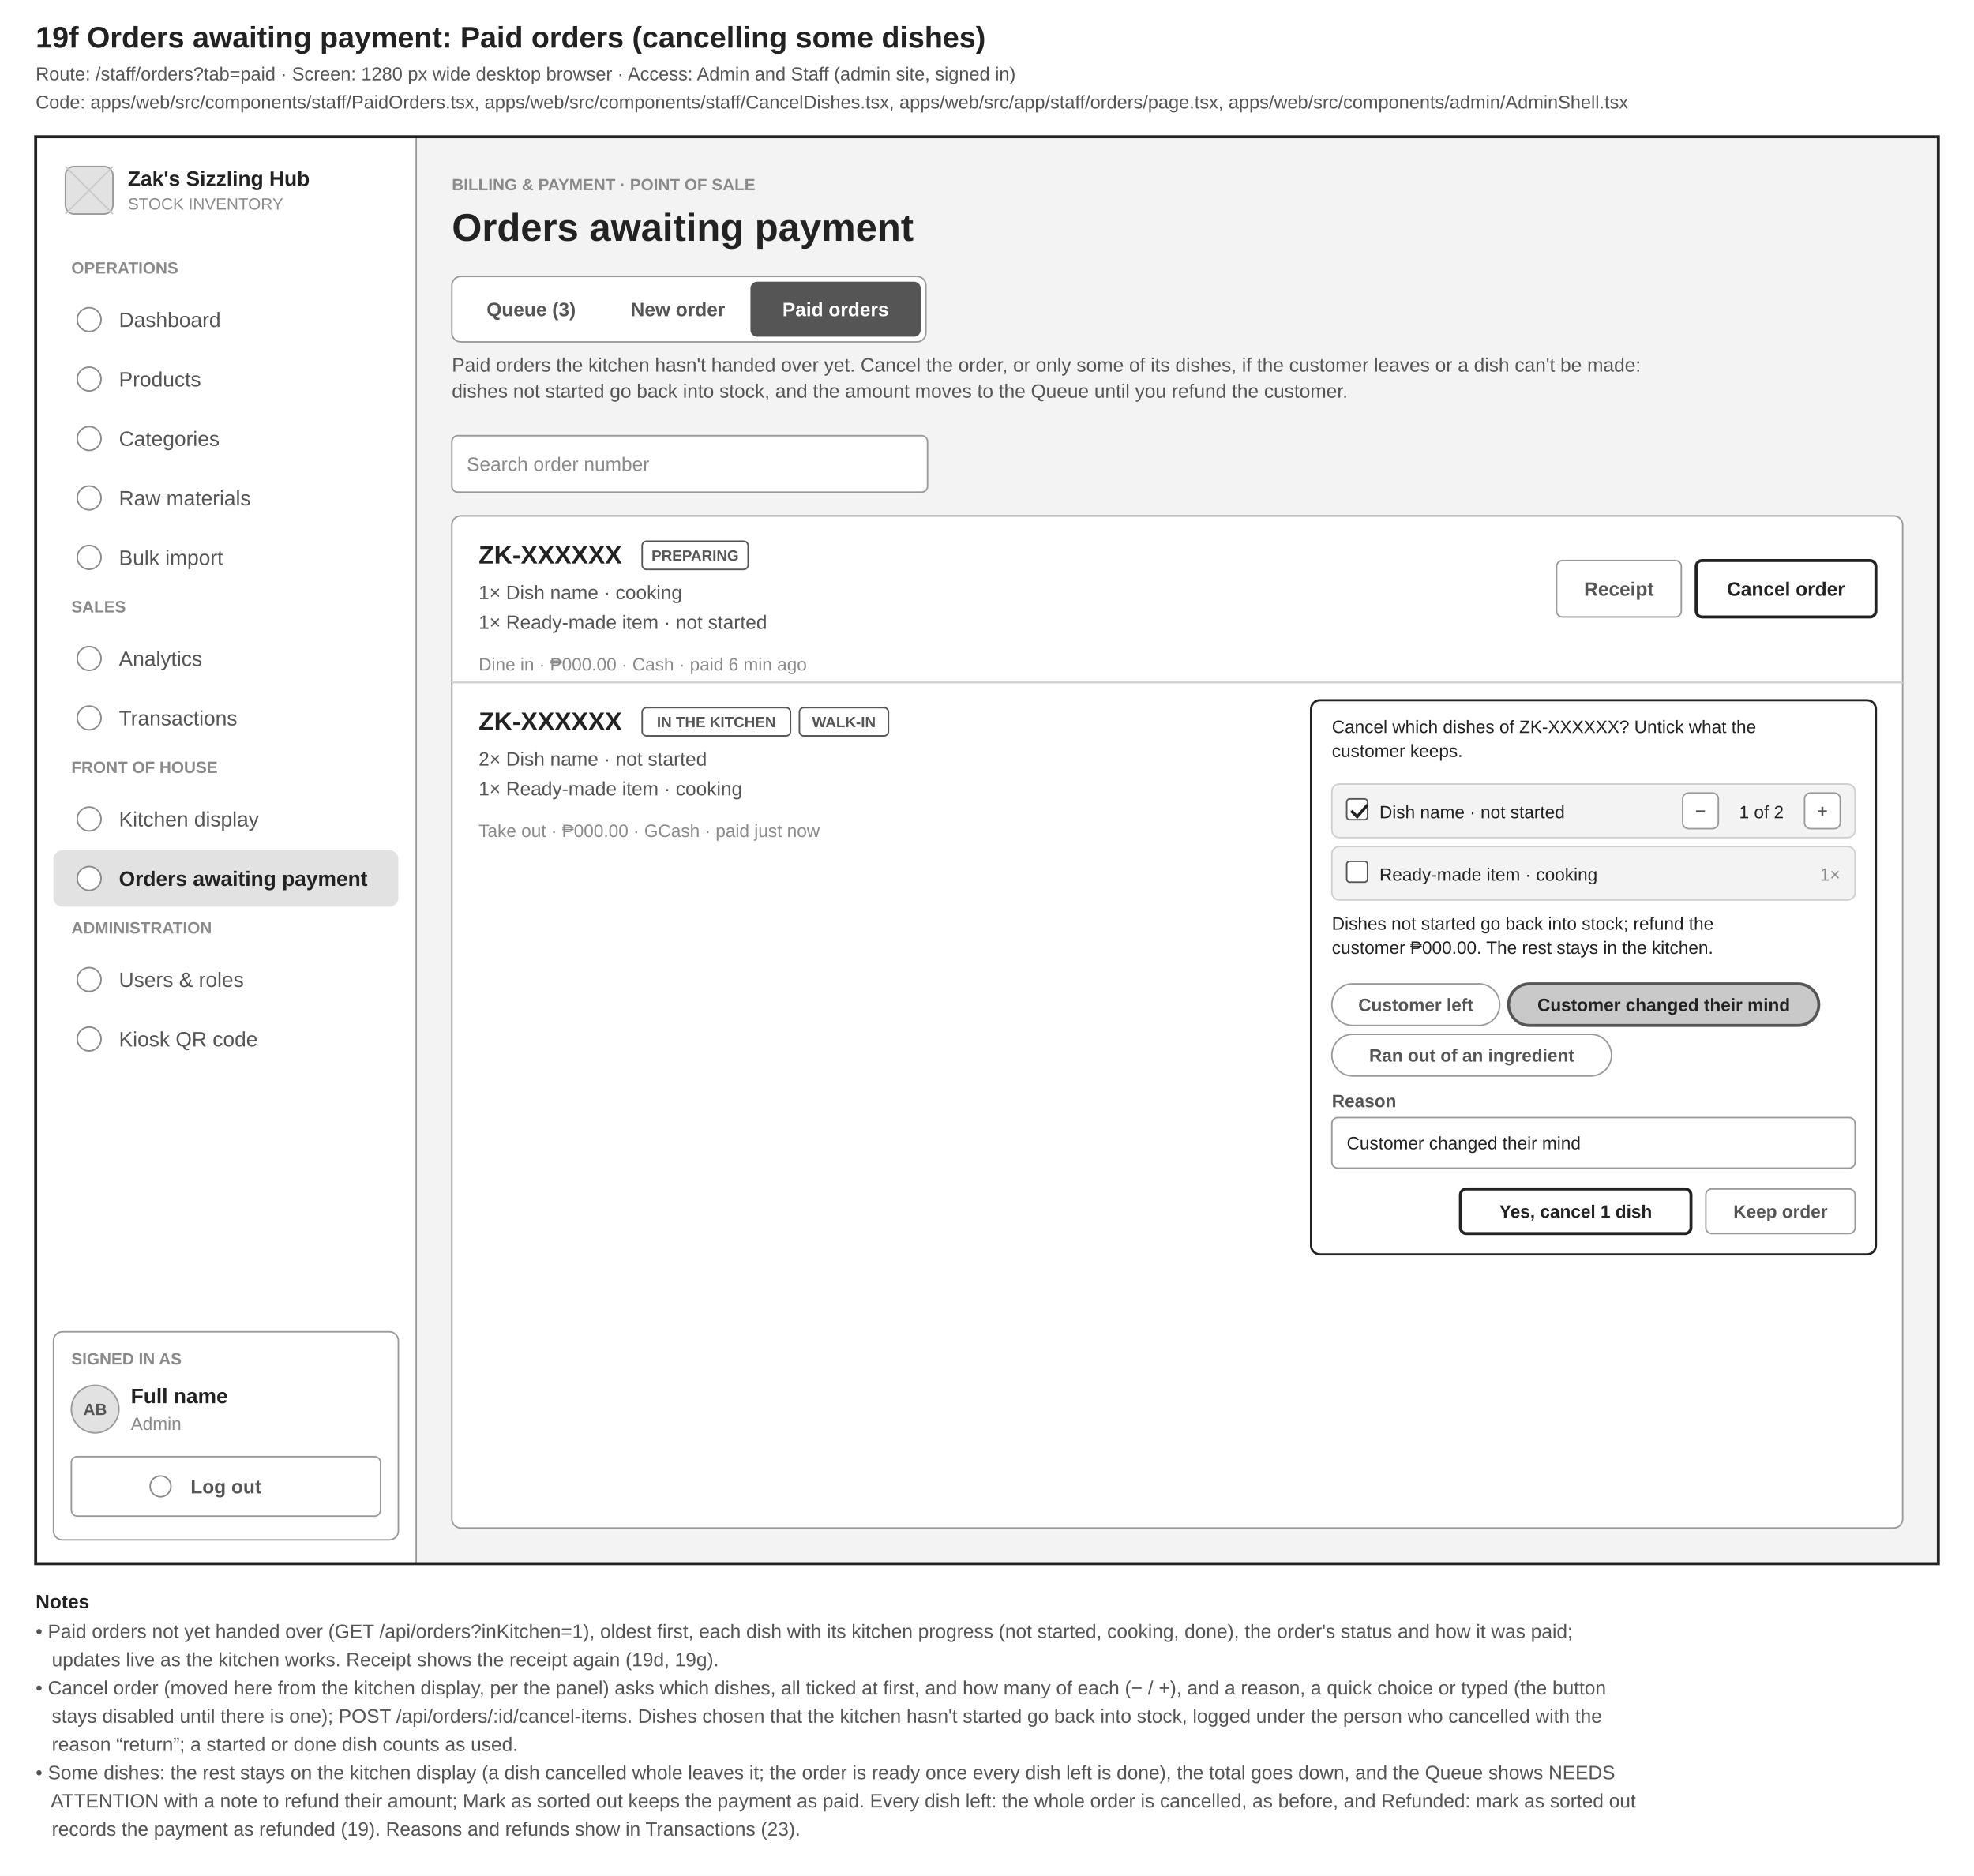
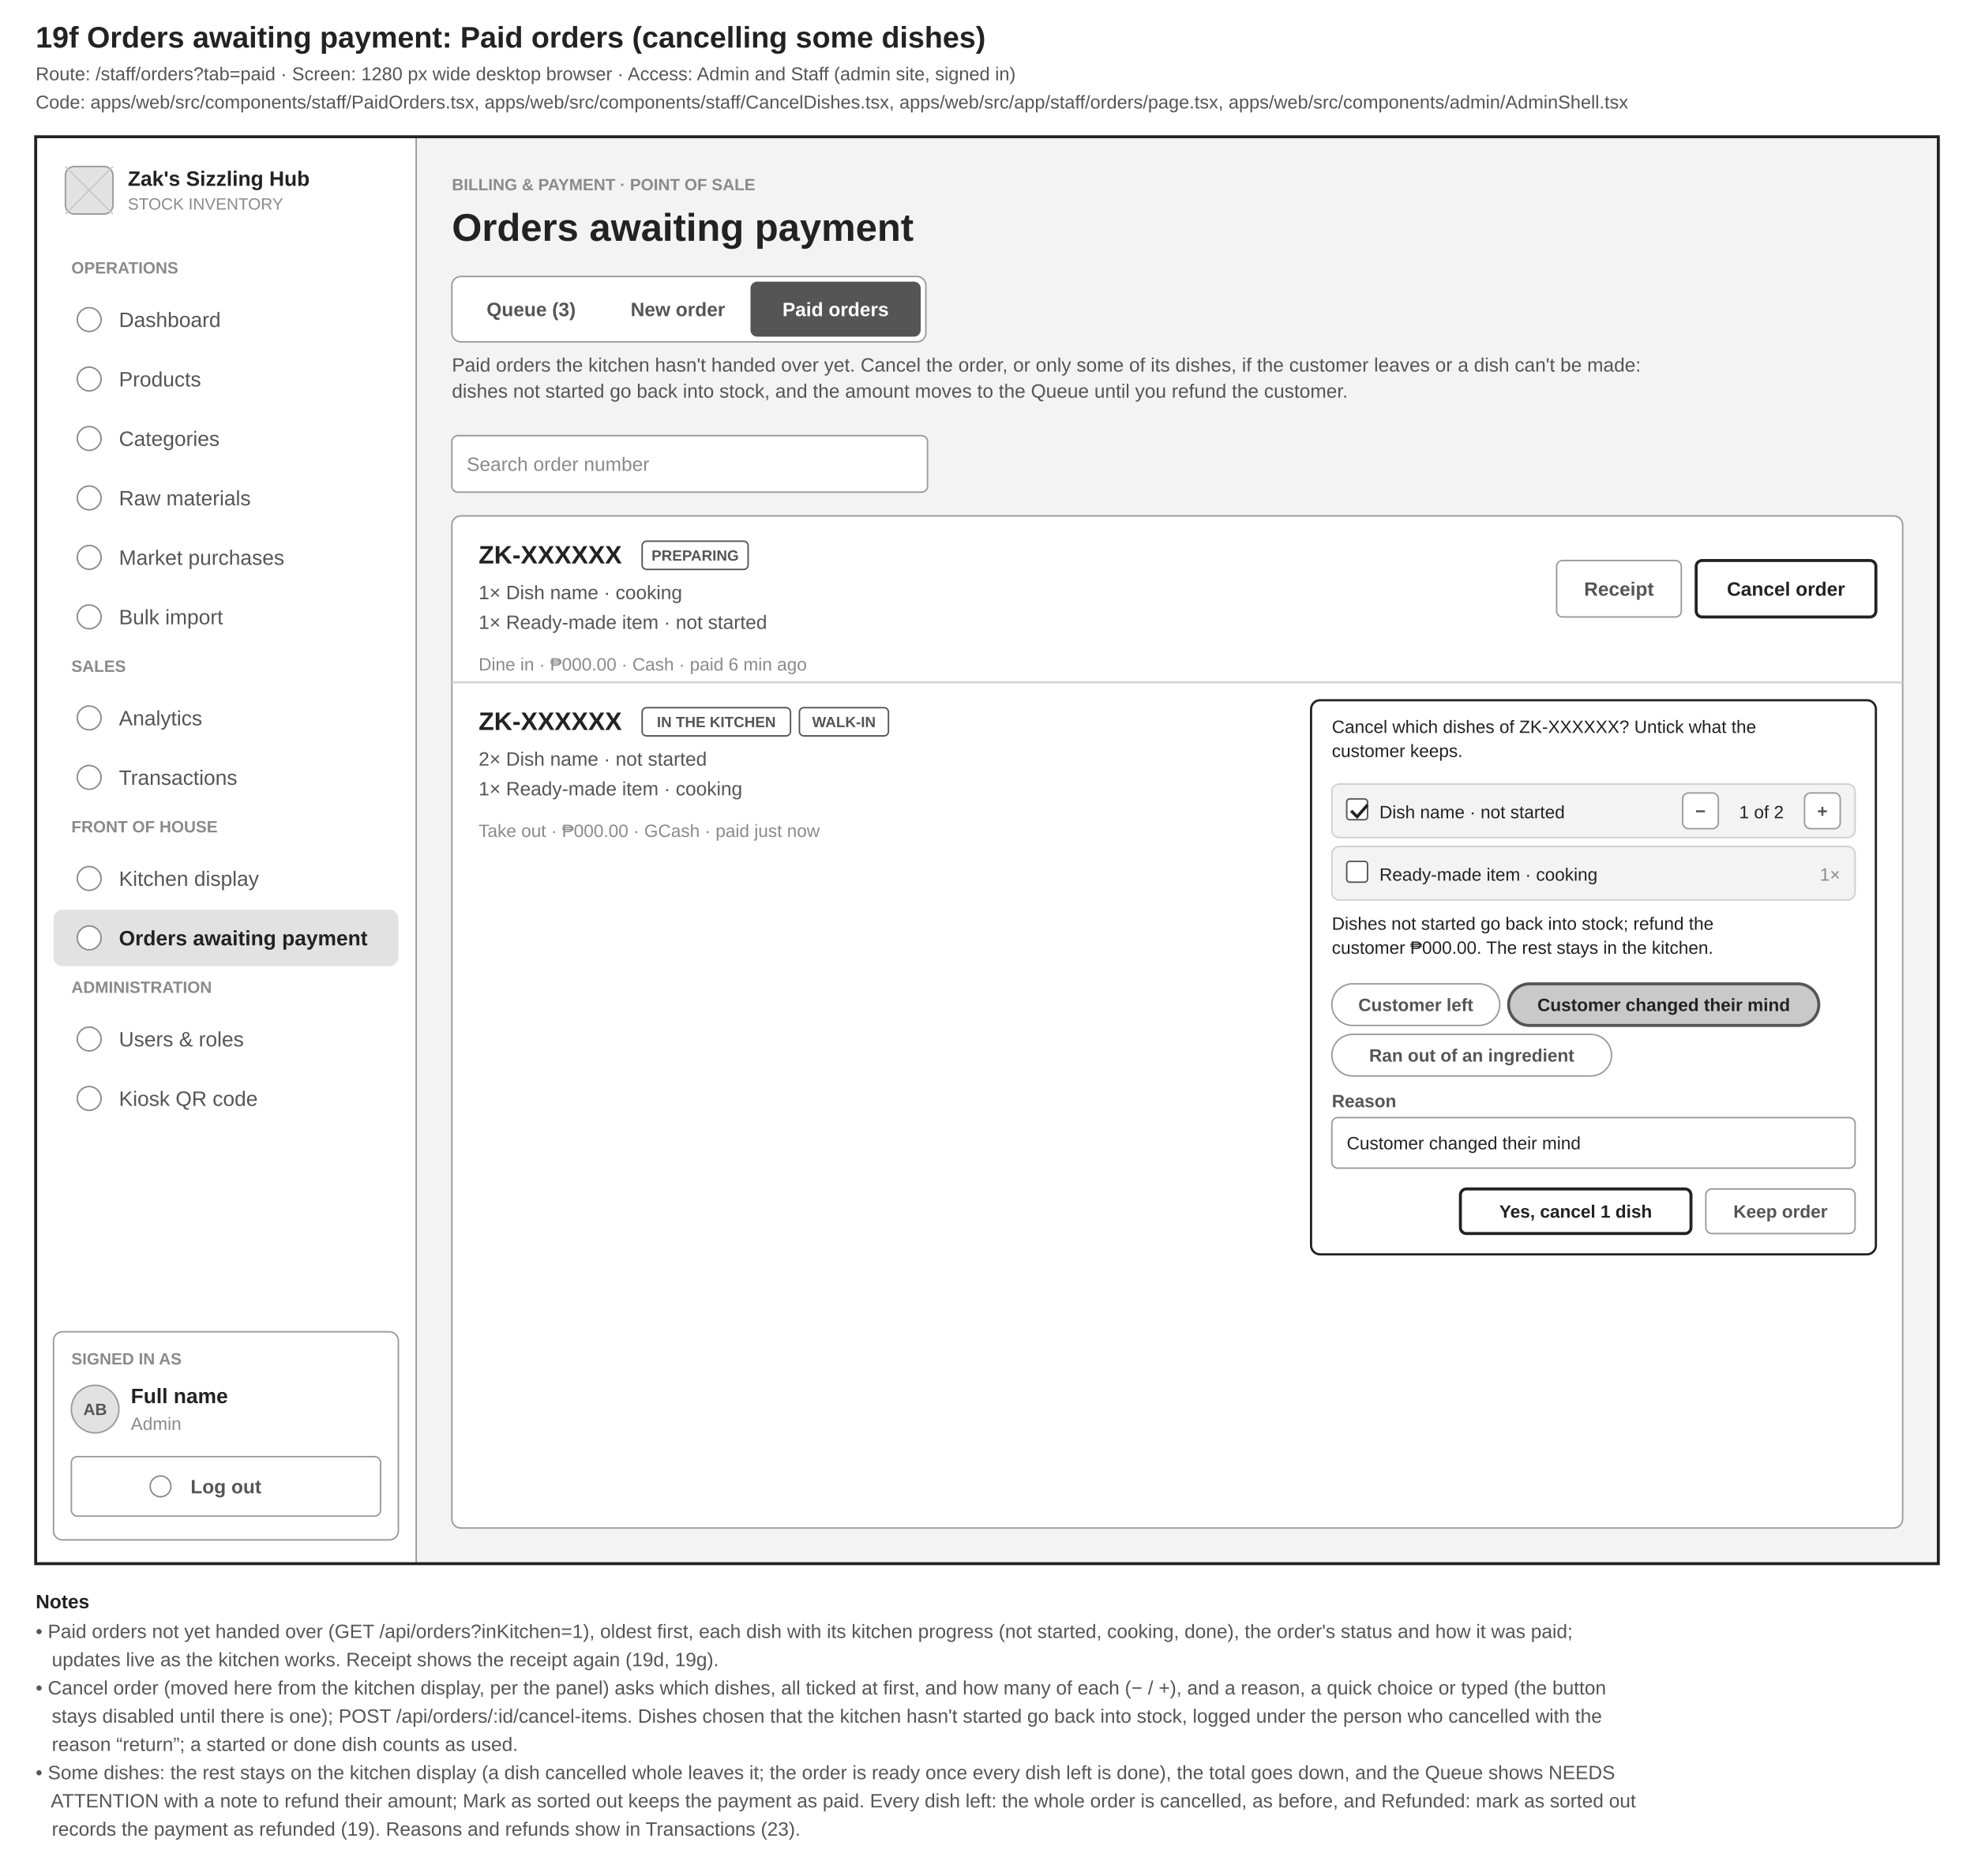
<svg xmlns="http://www.w3.org/2000/svg" width="1328" height="1262" viewBox="0 0 1328 1262">
  <rect x="0" y="0" width="1328" height="1262" fill="#ffffff" />
  <text x="24" y="32" font-family="Arial, Helvetica, sans-serif" font-size="20" font-weight="700" fill="#222222">19f  Orders awaiting payment: Paid orders (cancelling some dishes)</text>
  <text x="24" y="54" font-family="Arial, Helvetica, sans-serif" font-size="12.5" fill="#555555">Route: /staff/orders?tab=paid   ·   Screen: 1280 px wide desktop browser   ·   Access: Admin and Staff (admin site, signed in)</text>
  <text x="24" y="73" font-family="Arial, Helvetica, sans-serif" font-size="12.5" fill="#555555">Code: apps/web/src/components/staff/PaidOrders.tsx, apps/web/src/components/staff/CancelDishes.tsx, apps/web/src/app/staff/orders/page.tsx, apps/web/src/components/admin/AdminShell.tsx</text>
  <text x="24" y="1082" font-family="Arial, Helvetica, sans-serif" font-size="13" font-weight="700" fill="#222222">Notes</text>
  <text x="24" y="1102" font-family="Arial, Helvetica, sans-serif" font-size="13" fill="#555555" xml:space="preserve">• Paid orders not yet handed over (GET /api/orders?inKitchen=1), oldest first, each dish with its kitchen progress (not started, cooking, done), the order's status and how it was paid;</text>
  <text x="24" y="1121" font-family="Arial, Helvetica, sans-serif" font-size="13" fill="#555555" xml:space="preserve">   updates live as the kitchen works. Receipt shows the receipt again (19d, 19g).</text>
  <text x="24" y="1140" font-family="Arial, Helvetica, sans-serif" font-size="13" fill="#555555" xml:space="preserve">• Cancel order (moved here from the kitchen display, per the panel) asks which dishes, all ticked at first, and how many of each (− / +), and a reason, a quick choice or typed (the button</text>
  <text x="24" y="1159" font-family="Arial, Helvetica, sans-serif" font-size="13" fill="#555555" xml:space="preserve">   stays disabled until there is one); POST /api/orders/:id/cancel-items. Dishes chosen that the kitchen hasn't started go back into stock, logged under the person who cancelled with the</text>
  <text x="24" y="1178" font-family="Arial, Helvetica, sans-serif" font-size="13" fill="#555555" xml:space="preserve">   reason “return”; a started or done dish counts as used.</text>
  <text x="24" y="1197" font-family="Arial, Helvetica, sans-serif" font-size="13" fill="#555555" xml:space="preserve">• Some dishes: the rest stays on the kitchen display (a dish cancelled whole leaves it; the order is ready once every dish left is done), the total goes down, and the Queue shows NEEDS</text>
  <text x="24" y="1216" font-family="Arial, Helvetica, sans-serif" font-size="13" fill="#555555" xml:space="preserve">   ATTENTION with a note to refund their amount; Mark as sorted out keeps the payment as paid. Every dish left: the whole order is cancelled, as before, and Refunded: mark as sorted out</text>
  <text x="24" y="1235" font-family="Arial, Helvetica, sans-serif" font-size="13" fill="#555555" xml:space="preserve">   records the payment as refunded (19). Reasons and refunds show in Transactions (23).</text>
  <g transform="translate(24,92)">
    <clipPath id="frame">
      <rect x="0" y="0" width="1280" height="960" />
    </clipPath>
    <g clip-path="url(#frame)">
      <rect x="0" y="0" width="1280" height="960" fill="#ffffff" />
      <rect x="0" y="0" width="1280" height="960" rx="0" fill="#f3f3f3" stroke="none" />
      <rect x="0" y="0" width="256" height="960" rx="0" fill="#ffffff" stroke="none" />
      <line x1="256" y1="0" x2="256" y2="960" stroke="#9a9a9a" stroke-width="1" />
      <rect x="20" y="20" width="32" height="32" rx="6" fill="#e2e2e2" stroke="#9a9a9a" stroke-width="1" />
      <line x1="20" y1="20" x2="52" y2="52" stroke="#c9c9c9" stroke-width="1" />
      <line x1="52" y1="20" x2="20" y2="52" stroke="#c9c9c9" stroke-width="1" />
      <text x="62" y="33" font-family="Arial, Helvetica, sans-serif" font-size="14" font-weight="700" text-anchor="start" fill="#222222">Zak's Sizzling Hub</text>
      <text x="62" y="49" font-family="Arial, Helvetica, sans-serif" font-size="11" font-weight="400" text-anchor="start" fill="#8a8a8a">STOCK INVENTORY</text>
      <text x="24" y="92" font-family="Arial, Helvetica, sans-serif" font-size="11" font-weight="700" text-anchor="start" fill="#8a8a8a">OPERATIONS</text>
      <circle cx="36" cy="123" r="8" fill="#ffffff" stroke="#8a8a8a" stroke-width="1" />
      <text x="56" y="128" font-family="Arial, Helvetica, sans-serif" font-size="14" font-weight="400" text-anchor="start" fill="#555555">Dashboard</text>
      <circle cx="36" cy="163" r="8" fill="#ffffff" stroke="#8a8a8a" stroke-width="1" />
      <text x="56" y="168" font-family="Arial, Helvetica, sans-serif" font-size="14" font-weight="400" text-anchor="start" fill="#555555">Products</text>
      <circle cx="36" cy="203" r="8" fill="#ffffff" stroke="#8a8a8a" stroke-width="1" />
      <text x="56" y="208" font-family="Arial, Helvetica, sans-serif" font-size="14" font-weight="400" text-anchor="start" fill="#555555">Categories</text>
      <circle cx="36" cy="243" r="8" fill="#ffffff" stroke="#8a8a8a" stroke-width="1" />
      <text x="56" y="248" font-family="Arial, Helvetica, sans-serif" font-size="14" font-weight="400" text-anchor="start" fill="#555555">Raw materials</text>
      <circle cx="36" cy="283" r="8" fill="#ffffff" stroke="#8a8a8a" stroke-width="1" />
-       <text x="56" y="288" font-family="Arial, Helvetica, sans-serif" font-size="14" font-weight="400" text-anchor="start" fill="#555555">Bulk import</text>
-       <text x="24" y="320" font-family="Arial, Helvetica, sans-serif" font-size="11" font-weight="700" text-anchor="start" fill="#8a8a8a">SALES</text>
-       <circle cx="36" cy="351" r="8" fill="#ffffff" stroke="#8a8a8a" stroke-width="1" />
-       <text x="56" y="356" font-family="Arial, Helvetica, sans-serif" font-size="14" font-weight="400" text-anchor="start" fill="#555555">Analytics</text>
+       <text x="56" y="288" font-family="Arial, Helvetica, sans-serif" font-size="14" font-weight="400" text-anchor="start" fill="#555555">Market purchases</text>
+       <circle cx="36" cy="323" r="8" fill="#ffffff" stroke="#8a8a8a" stroke-width="1" />
+       <text x="56" y="328" font-family="Arial, Helvetica, sans-serif" font-size="14" font-weight="400" text-anchor="start" fill="#555555">Bulk import</text>
+       <text x="24" y="360" font-family="Arial, Helvetica, sans-serif" font-size="11" font-weight="700" text-anchor="start" fill="#8a8a8a">SALES</text>
      <circle cx="36" cy="391" r="8" fill="#ffffff" stroke="#8a8a8a" stroke-width="1" />
-       <text x="56" y="396" font-family="Arial, Helvetica, sans-serif" font-size="14" font-weight="400" text-anchor="start" fill="#555555">Transactions</text>
-       <text x="24" y="428" font-family="Arial, Helvetica, sans-serif" font-size="11" font-weight="700" text-anchor="start" fill="#8a8a8a">FRONT OF HOUSE</text>
-       <circle cx="36" cy="459" r="8" fill="#ffffff" stroke="#8a8a8a" stroke-width="1" />
-       <text x="56" y="464" font-family="Arial, Helvetica, sans-serif" font-size="14" font-weight="400" text-anchor="start" fill="#555555">Kitchen display</text>
-       <rect x="12" y="480" width="232" height="38" rx="6" fill="#e2e2e2" stroke="none" />
+       <text x="56" y="396" font-family="Arial, Helvetica, sans-serif" font-size="14" font-weight="400" text-anchor="start" fill="#555555">Analytics</text>
+       <circle cx="36" cy="431" r="8" fill="#ffffff" stroke="#8a8a8a" stroke-width="1" />
+       <text x="56" y="436" font-family="Arial, Helvetica, sans-serif" font-size="14" font-weight="400" text-anchor="start" fill="#555555">Transactions</text>
+       <text x="24" y="468" font-family="Arial, Helvetica, sans-serif" font-size="11" font-weight="700" text-anchor="start" fill="#8a8a8a">FRONT OF HOUSE</text>
      <circle cx="36" cy="499" r="8" fill="#ffffff" stroke="#8a8a8a" stroke-width="1" />
-       <text x="56" y="504" font-family="Arial, Helvetica, sans-serif" font-size="14" font-weight="700" text-anchor="start" fill="#222222">Orders awaiting payment</text>
-       <text x="24" y="536" font-family="Arial, Helvetica, sans-serif" font-size="11" font-weight="700" text-anchor="start" fill="#8a8a8a">ADMINISTRATION</text>
-       <circle cx="36" cy="567" r="8" fill="#ffffff" stroke="#8a8a8a" stroke-width="1" />
-       <text x="56" y="572" font-family="Arial, Helvetica, sans-serif" font-size="14" font-weight="400" text-anchor="start" fill="#555555">Users &amp; roles</text>
+       <text x="56" y="504" font-family="Arial, Helvetica, sans-serif" font-size="14" font-weight="400" text-anchor="start" fill="#555555">Kitchen display</text>
+       <rect x="12" y="520" width="232" height="38" rx="6" fill="#e2e2e2" stroke="none" />
+       <circle cx="36" cy="539" r="8" fill="#ffffff" stroke="#8a8a8a" stroke-width="1" />
+       <text x="56" y="544" font-family="Arial, Helvetica, sans-serif" font-size="14" font-weight="700" text-anchor="start" fill="#222222">Orders awaiting payment</text>
+       <text x="24" y="576" font-family="Arial, Helvetica, sans-serif" font-size="11" font-weight="700" text-anchor="start" fill="#8a8a8a">ADMINISTRATION</text>
      <circle cx="36" cy="607" r="8" fill="#ffffff" stroke="#8a8a8a" stroke-width="1" />
-       <text x="56" y="612" font-family="Arial, Helvetica, sans-serif" font-size="14" font-weight="400" text-anchor="start" fill="#555555">Kiosk QR code</text>
+       <text x="56" y="612" font-family="Arial, Helvetica, sans-serif" font-size="14" font-weight="400" text-anchor="start" fill="#555555">Users &amp; roles</text>
+       <circle cx="36" cy="647" r="8" fill="#ffffff" stroke="#8a8a8a" stroke-width="1" />
+       <text x="56" y="652" font-family="Arial, Helvetica, sans-serif" font-size="14" font-weight="400" text-anchor="start" fill="#555555">Kiosk QR code</text>
      <rect x="12" y="804" width="232" height="140" rx="6" fill="#ffffff" stroke="#9a9a9a" stroke-width="1" />
      <text x="24" y="826" font-family="Arial, Helvetica, sans-serif" font-size="11" font-weight="700" text-anchor="start" fill="#8a8a8a">SIGNED IN AS</text>
      <circle cx="40" cy="856" r="16" fill="#e2e2e2" stroke="#9a9a9a" stroke-width="1" />
      <text x="40" y="860" font-family="Arial, Helvetica, sans-serif" font-size="11" font-weight="700" text-anchor="middle" fill="#555555">AB</text>
      <text x="64" y="852" font-family="Arial, Helvetica, sans-serif" font-size="14" font-weight="700" text-anchor="start" fill="#222222">Full name</text>
      <text x="64" y="870" font-family="Arial, Helvetica, sans-serif" font-size="12" font-weight="400" text-anchor="start" fill="#8a8a8a">Admin</text>
      <rect x="24" y="888" width="208" height="40" rx="4" fill="#ffffff" stroke="#9a9a9a" stroke-width="1" />
      <text x="128.0" y="912.68" font-family="Arial, Helvetica, sans-serif" font-size="13" font-weight="700" text-anchor="middle" fill="#555555">Log out</text>
      <circle cx="84" cy="908" r="7" fill="#ffffff" stroke="#8a8a8a" stroke-width="1" />
      <text x="280" y="36" font-family="Arial, Helvetica, sans-serif" font-size="11" font-weight="700" text-anchor="start" fill="#8a8a8a">BILLING &amp; PAYMENT · POINT OF SALE</text>
      <text x="280" y="70" font-family="Arial, Helvetica, sans-serif" font-size="26" font-weight="700" text-anchor="start" fill="#222222">Orders awaiting payment</text>
      <rect x="280" y="94" width="318.89" height="44" rx="6" fill="#ffffff" stroke="#9a9a9a" stroke-width="1" />
      <text x="333.345" y="120.68" font-family="Arial, Helvetica, sans-serif" font-size="13" font-weight="700" text-anchor="middle" fill="#555555">Queue (3)</text>
      <text x="432.035" y="120.68" font-family="Arial, Helvetica, sans-serif" font-size="13" font-weight="700" text-anchor="middle" fill="#555555">New order</text>
      <rect x="481.38" y="98" width="113.51" height="36" rx="4" fill="#555555" stroke="#555555" stroke-width="1" />
      <text x="538.135" y="120.68" font-family="Arial, Helvetica, sans-serif" font-size="13" font-weight="700" text-anchor="middle" fill="#ffffff">Paid orders</text>
      <text x="280" y="158" font-family="Arial, Helvetica, sans-serif" font-size="13" font-weight="400" text-anchor="start" fill="#555555">Paid orders the kitchen hasn't handed over yet. Cancel the order, or only some of its dishes, if the customer leaves or a dish can't be made:</text>
      <text x="280" y="175.55" font-family="Arial, Helvetica, sans-serif" font-size="13" font-weight="400" text-anchor="start" fill="#555555">dishes not started go back into stock, and the amount moves to the Queue until you refund the customer.</text>
      <rect x="280" y="201.1" width="320" height="38" rx="4" fill="#ffffff" stroke="#9a9a9a" stroke-width="1" />
      <text x="290" y="224.78" font-family="Arial, Helvetica, sans-serif" font-size="13" font-weight="400" text-anchor="start" fill="#8a8a8a">Search order number</text>
      <rect x="280" y="255.1" width="976" height="680.9" rx="6" fill="#ffffff" stroke="#9a9a9a" stroke-width="1" />
      <text x="298" y="287.1" font-family="Arial, Helvetica, sans-serif" font-size="17" font-weight="700" text-anchor="start" fill="#222222">ZK-XXXXXX</text>
      <rect x="408" y="272.1" width="71.3" height="19" rx="3" fill="#ffffff" stroke="#555555" stroke-width="1" />
      <text x="443.65" y="285.2" font-family="Arial, Helvetica, sans-serif" font-size="10" font-weight="700" text-anchor="middle" fill="#555555">PREPARING</text>
      <text x="298" y="311.1" font-family="Arial, Helvetica, sans-serif" font-size="13" font-weight="400" text-anchor="start" fill="#555555">1× Dish name · cooking</text>
      <text x="298" y="331.1" font-family="Arial, Helvetica, sans-serif" font-size="13" font-weight="400" text-anchor="start" fill="#555555">1× Ready-made item · not started</text>
      <text x="298" y="359.1" font-family="Arial, Helvetica, sans-serif" font-size="12" font-weight="400" text-anchor="start" fill="#8a8a8a">Dine in · ₱000.00 · Cash · paid 6 min ago</text>
      <rect x="1117.08" y="285.1" width="120.92" height="38" rx="4" fill="#ffffff" stroke="#222222" stroke-width="2" />
      <text x="1177.54" y="308.78" font-family="Arial, Helvetica, sans-serif" font-size="13" font-weight="700" text-anchor="middle" fill="#222222">Cancel order</text>
      <rect x="1023.21" y="285.1" width="83.87" height="38" rx="4" fill="#ffffff" stroke="#9a9a9a" stroke-width="1" />
      <text x="1065.145" y="308.78" font-family="Arial, Helvetica, sans-serif" font-size="13" font-weight="700" text-anchor="middle" fill="#555555">Receipt</text>
      <line x1="280" y1="367.1" x2="1256" y2="367.1" stroke="#cfcfcf" stroke-width="1" />
      <text x="298" y="399.1" font-family="Arial, Helvetica, sans-serif" font-size="17" font-weight="700" text-anchor="start" fill="#222222">ZK-XXXXXX</text>
      <rect x="408" y="384.1" width="99.8" height="19" rx="3" fill="#ffffff" stroke="#555555" stroke-width="1" />
      <text x="457.9" y="397.2" font-family="Arial, Helvetica, sans-serif" font-size="10" font-weight="700" text-anchor="middle" fill="#555555">IN THE KITCHEN</text>
      <rect x="513.8" y="384.1" width="59.9" height="19" rx="3" fill="#ffffff" stroke="#555555" stroke-width="1" />
      <text x="543.75" y="397.2" font-family="Arial, Helvetica, sans-serif" font-size="10" font-weight="700" text-anchor="middle" fill="#555555">WALK-IN</text>
      <text x="298" y="423.1" font-family="Arial, Helvetica, sans-serif" font-size="13" font-weight="400" text-anchor="start" fill="#555555">2× Dish name · not started</text>
      <text x="298" y="443.1" font-family="Arial, Helvetica, sans-serif" font-size="13" font-weight="400" text-anchor="start" fill="#555555">1× Ready-made item · cooking</text>
      <text x="298" y="471.1" font-family="Arial, Helvetica, sans-serif" font-size="12" font-weight="400" text-anchor="start" fill="#8a8a8a">Take out · ₱000.00 · GCash · paid just now</text>
      <text x="872" y="401.1" font-family="Arial, Helvetica, sans-serif" font-size="12" font-weight="400" text-anchor="start" fill="#222222">Cancel which dishes of ZK-XXXXXX? Untick what the</text>
      <text x="872" y="417.3" font-family="Arial, Helvetica, sans-serif" font-size="12" font-weight="400" text-anchor="start" fill="#222222">customer keeps.</text>
      <rect x="872" y="435.5" width="352" height="36" rx="5" fill="#f3f3f3" stroke="#cfcfcf" stroke-width="1" />
      <rect x="882" y="445.5" width="14" height="14" rx="2" fill="#ffffff" stroke="#555555" stroke-width="1" />
      <path d="M885 453.5 l4 4 l7 -8" fill="none" stroke="#222222" stroke-width="2" />
      <text x="904" y="458.5" font-family="Arial, Helvetica, sans-serif" font-size="12" font-weight="400" text-anchor="start" fill="#222222">Dish name · not started</text>
      <rect x="1108" y="441.5" width="24" height="24" rx="4" fill="#ffffff" stroke="#9a9a9a" stroke-width="1" />
      <text x="1120.0" y="457.82" font-family="Arial, Helvetica, sans-serif" font-size="12" font-weight="700" text-anchor="middle" fill="#555555">−</text>
      <text x="1161" y="458.5" font-family="Arial, Helvetica, sans-serif" font-size="12" font-weight="400" text-anchor="middle" fill="#222222">1 of 2</text>
      <rect x="1190" y="441.5" width="24" height="24" rx="4" fill="#ffffff" stroke="#9a9a9a" stroke-width="1" />
      <text x="1202.0" y="457.82" font-family="Arial, Helvetica, sans-serif" font-size="12" font-weight="700" text-anchor="middle" fill="#555555">+</text>
      <rect x="872" y="477.5" width="352" height="36" rx="5" fill="#f3f3f3" stroke="#cfcfcf" stroke-width="1" />
      <rect x="882" y="487.5" width="14" height="14" rx="2" fill="#ffffff" stroke="#555555" stroke-width="1" />
      <text x="904" y="500.5" font-family="Arial, Helvetica, sans-serif" font-size="12" font-weight="400" text-anchor="start" fill="#222222">Ready-made item · cooking</text>
      <text x="1214" y="500.5" font-family="Arial, Helvetica, sans-serif" font-size="12" font-weight="400" text-anchor="end" fill="#8a8a8a">1×</text>
      <text x="872" y="533.5" font-family="Arial, Helvetica, sans-serif" font-size="12" font-weight="400" text-anchor="start" fill="#222222">Dishes not started go back into stock; refund the</text>
      <text x="872" y="549.7" font-family="Arial, Helvetica, sans-serif" font-size="12" font-weight="400" text-anchor="start" fill="#222222">customer ₱000.00. The rest stays in the kitchen.</text>
      <rect x="872" y="569.9" width="112.92" height="28" rx="14" fill="#ffffff" stroke="#9a9a9a" stroke-width="1" />
      <text x="928.46" y="588.22" font-family="Arial, Helvetica, sans-serif" font-size="12" font-weight="700" text-anchor="middle" fill="#555555">Customer left</text>
      <rect x="990.92" y="569.9" width="208.68" height="28" rx="14" fill="#c9c9c9" stroke="#555555" stroke-width="2" />
      <text x="1095.26" y="588.22" font-family="Arial, Helvetica, sans-serif" font-size="12" font-weight="700" text-anchor="middle" fill="#222222">Customer changed their mind</text>
      <rect x="872" y="603.9" width="188.16" height="28" rx="14" fill="#ffffff" stroke="#9a9a9a" stroke-width="1" />
      <text x="966.08" y="622.22" font-family="Arial, Helvetica, sans-serif" font-size="12" font-weight="700" text-anchor="middle" fill="#555555">Ran out of an ingredient</text>
      <text x="872" y="652.9" font-family="Arial, Helvetica, sans-serif" font-size="12" font-weight="700" text-anchor="start" fill="#555555">Reason</text>
      <rect x="872" y="659.9" width="352" height="34" rx="4" fill="#ffffff" stroke="#9a9a9a" stroke-width="1" />
      <text x="882" y="681.22" font-family="Arial, Helvetica, sans-serif" font-size="12" font-weight="400" text-anchor="start" fill="#222222">Customer changed their mind</text>
      <rect x="1123.6" y="707.9" width="100.4" height="30" rx="4" fill="#ffffff" stroke="#9a9a9a" stroke-width="1" />
      <text x="1173.8" y="727.22" font-family="Arial, Helvetica, sans-serif" font-size="12" font-weight="700" text-anchor="middle" fill="#555555">Keep order</text>
      <rect x="958.48" y="707.9" width="155.12" height="30" rx="4" fill="#ffffff" stroke="#222222" stroke-width="2" />
      <text x="1036.04" y="727.22" font-family="Arial, Helvetica, sans-serif" font-size="12" font-weight="700" text-anchor="middle" fill="#222222">Yes, cancel 1 dish</text>
      <rect x="858" y="379.1" width="380" height="372.8" rx="6" fill="none" stroke="#222222" stroke-width="1.5" />
      <line x1="280" y1="367.1" x2="1256" y2="367.1" stroke="#cfcfcf" stroke-width="1" />
    </g>
    <rect x="0" y="0" width="1280" height="960" fill="none" stroke="#222222" stroke-width="2" />
  </g>
</svg>
